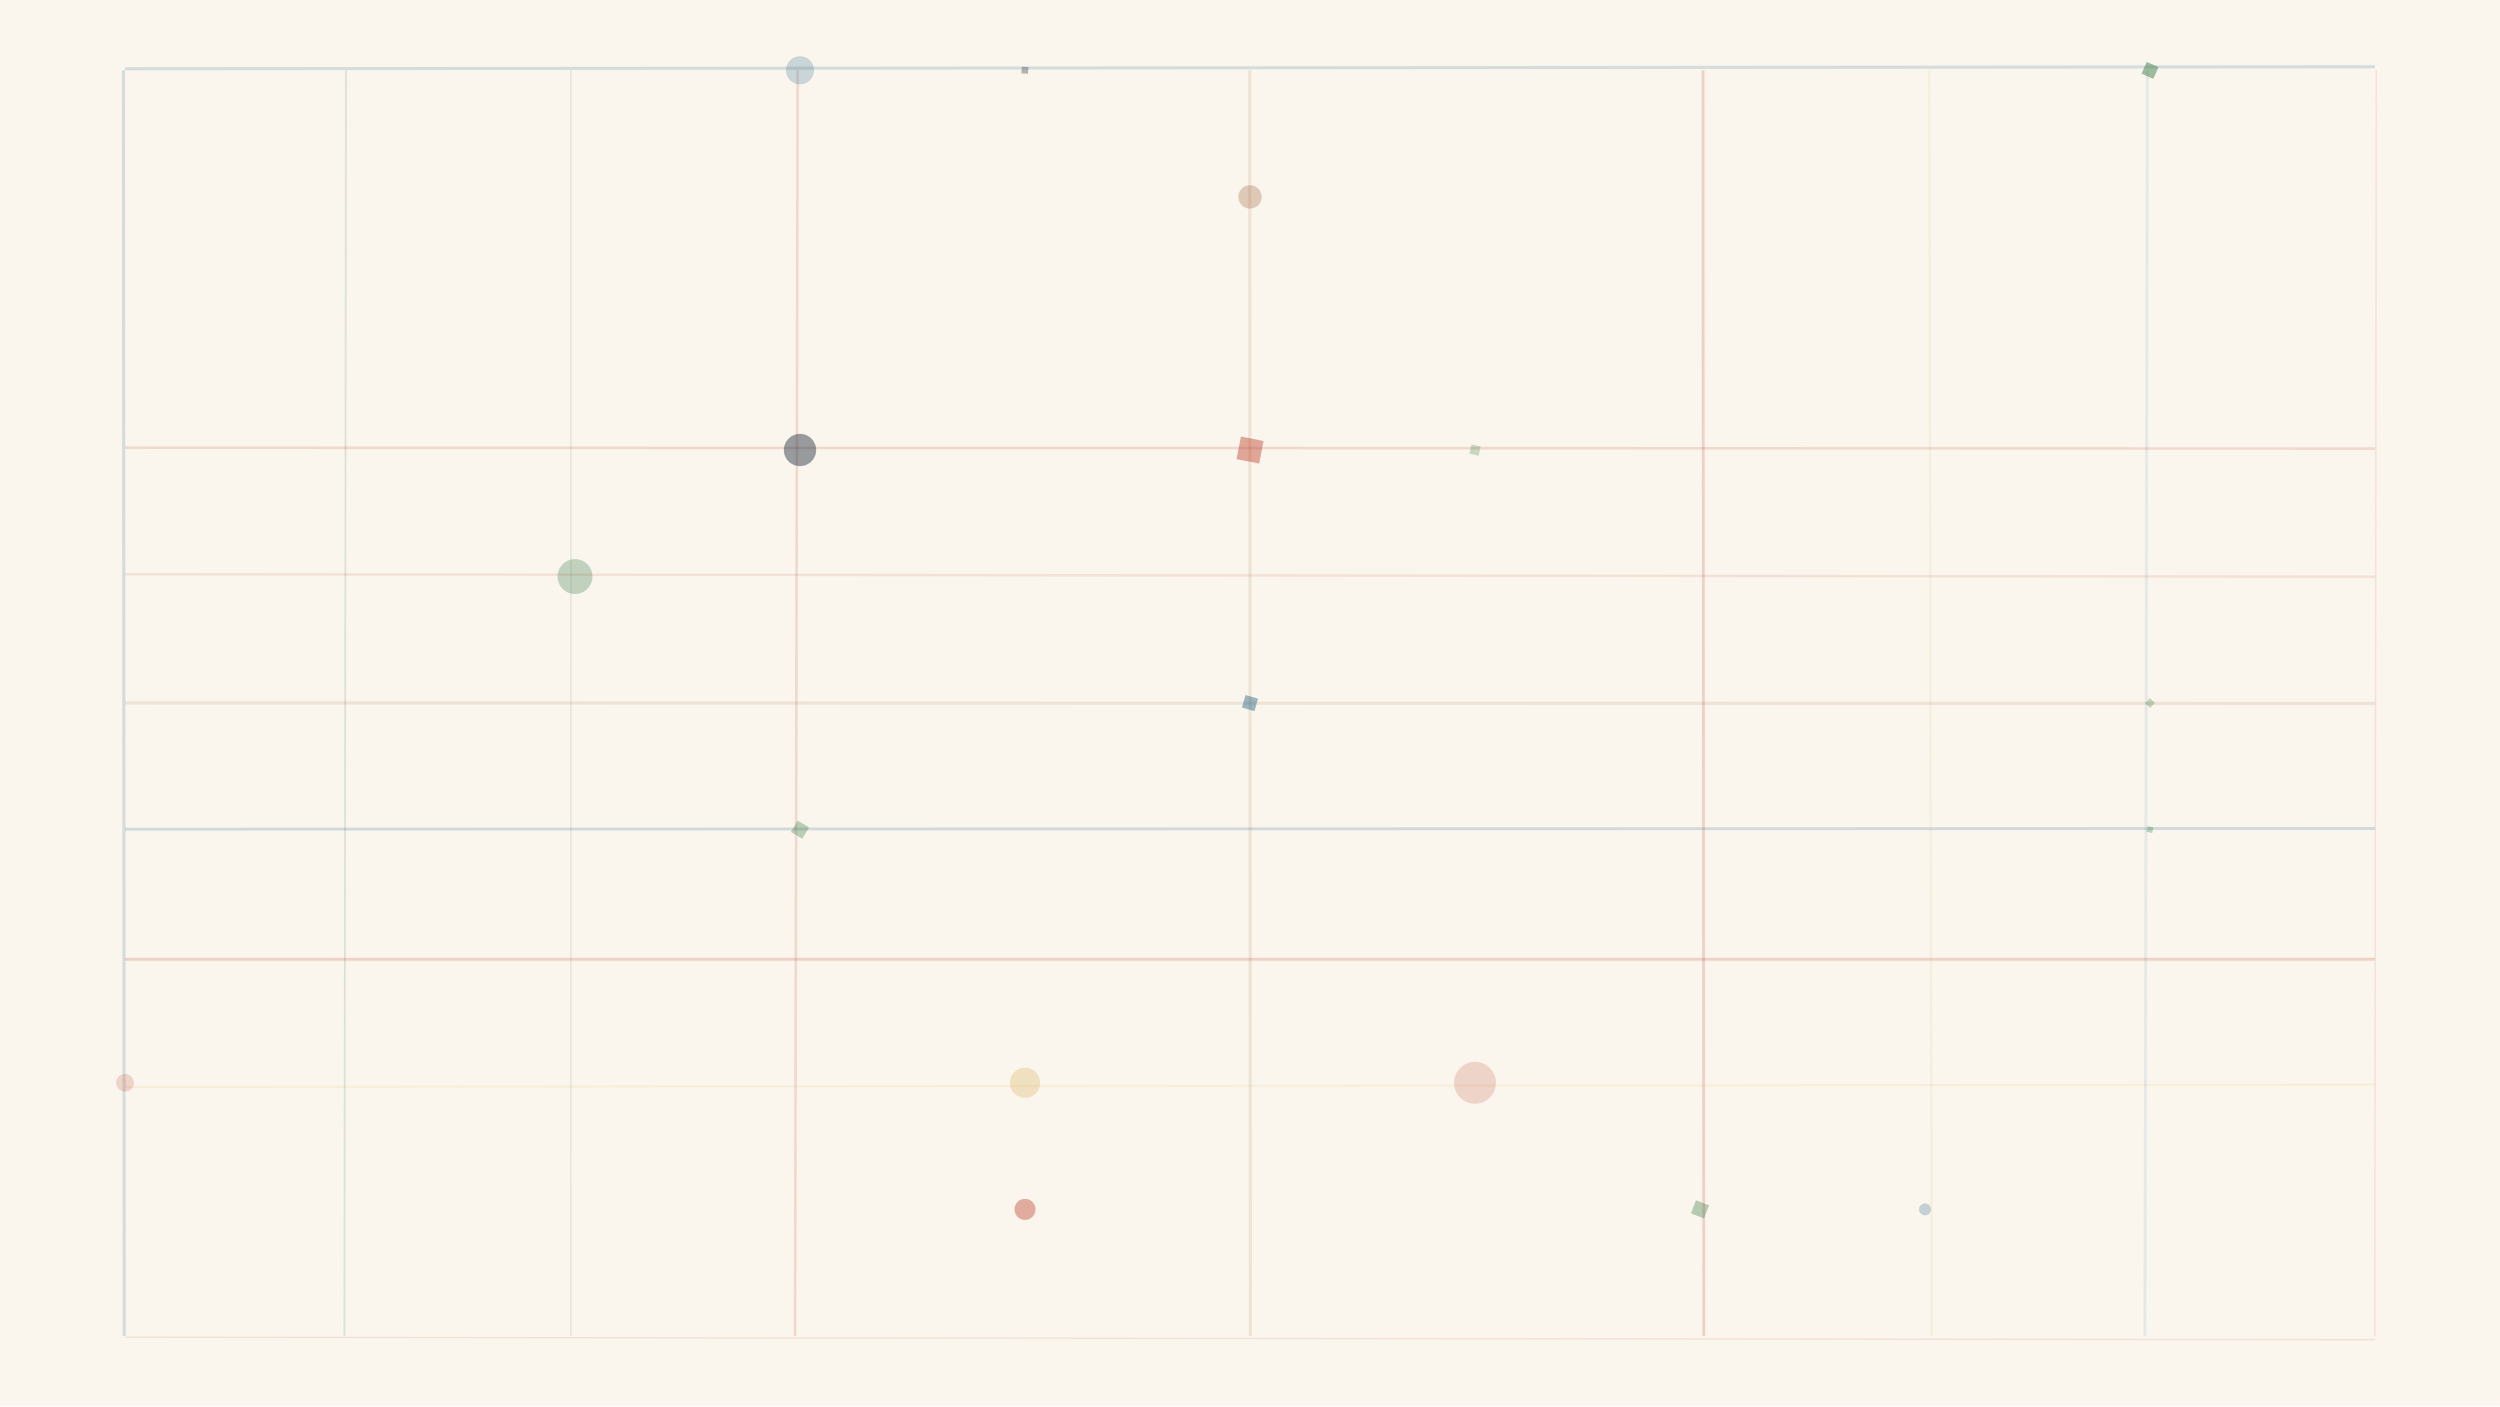
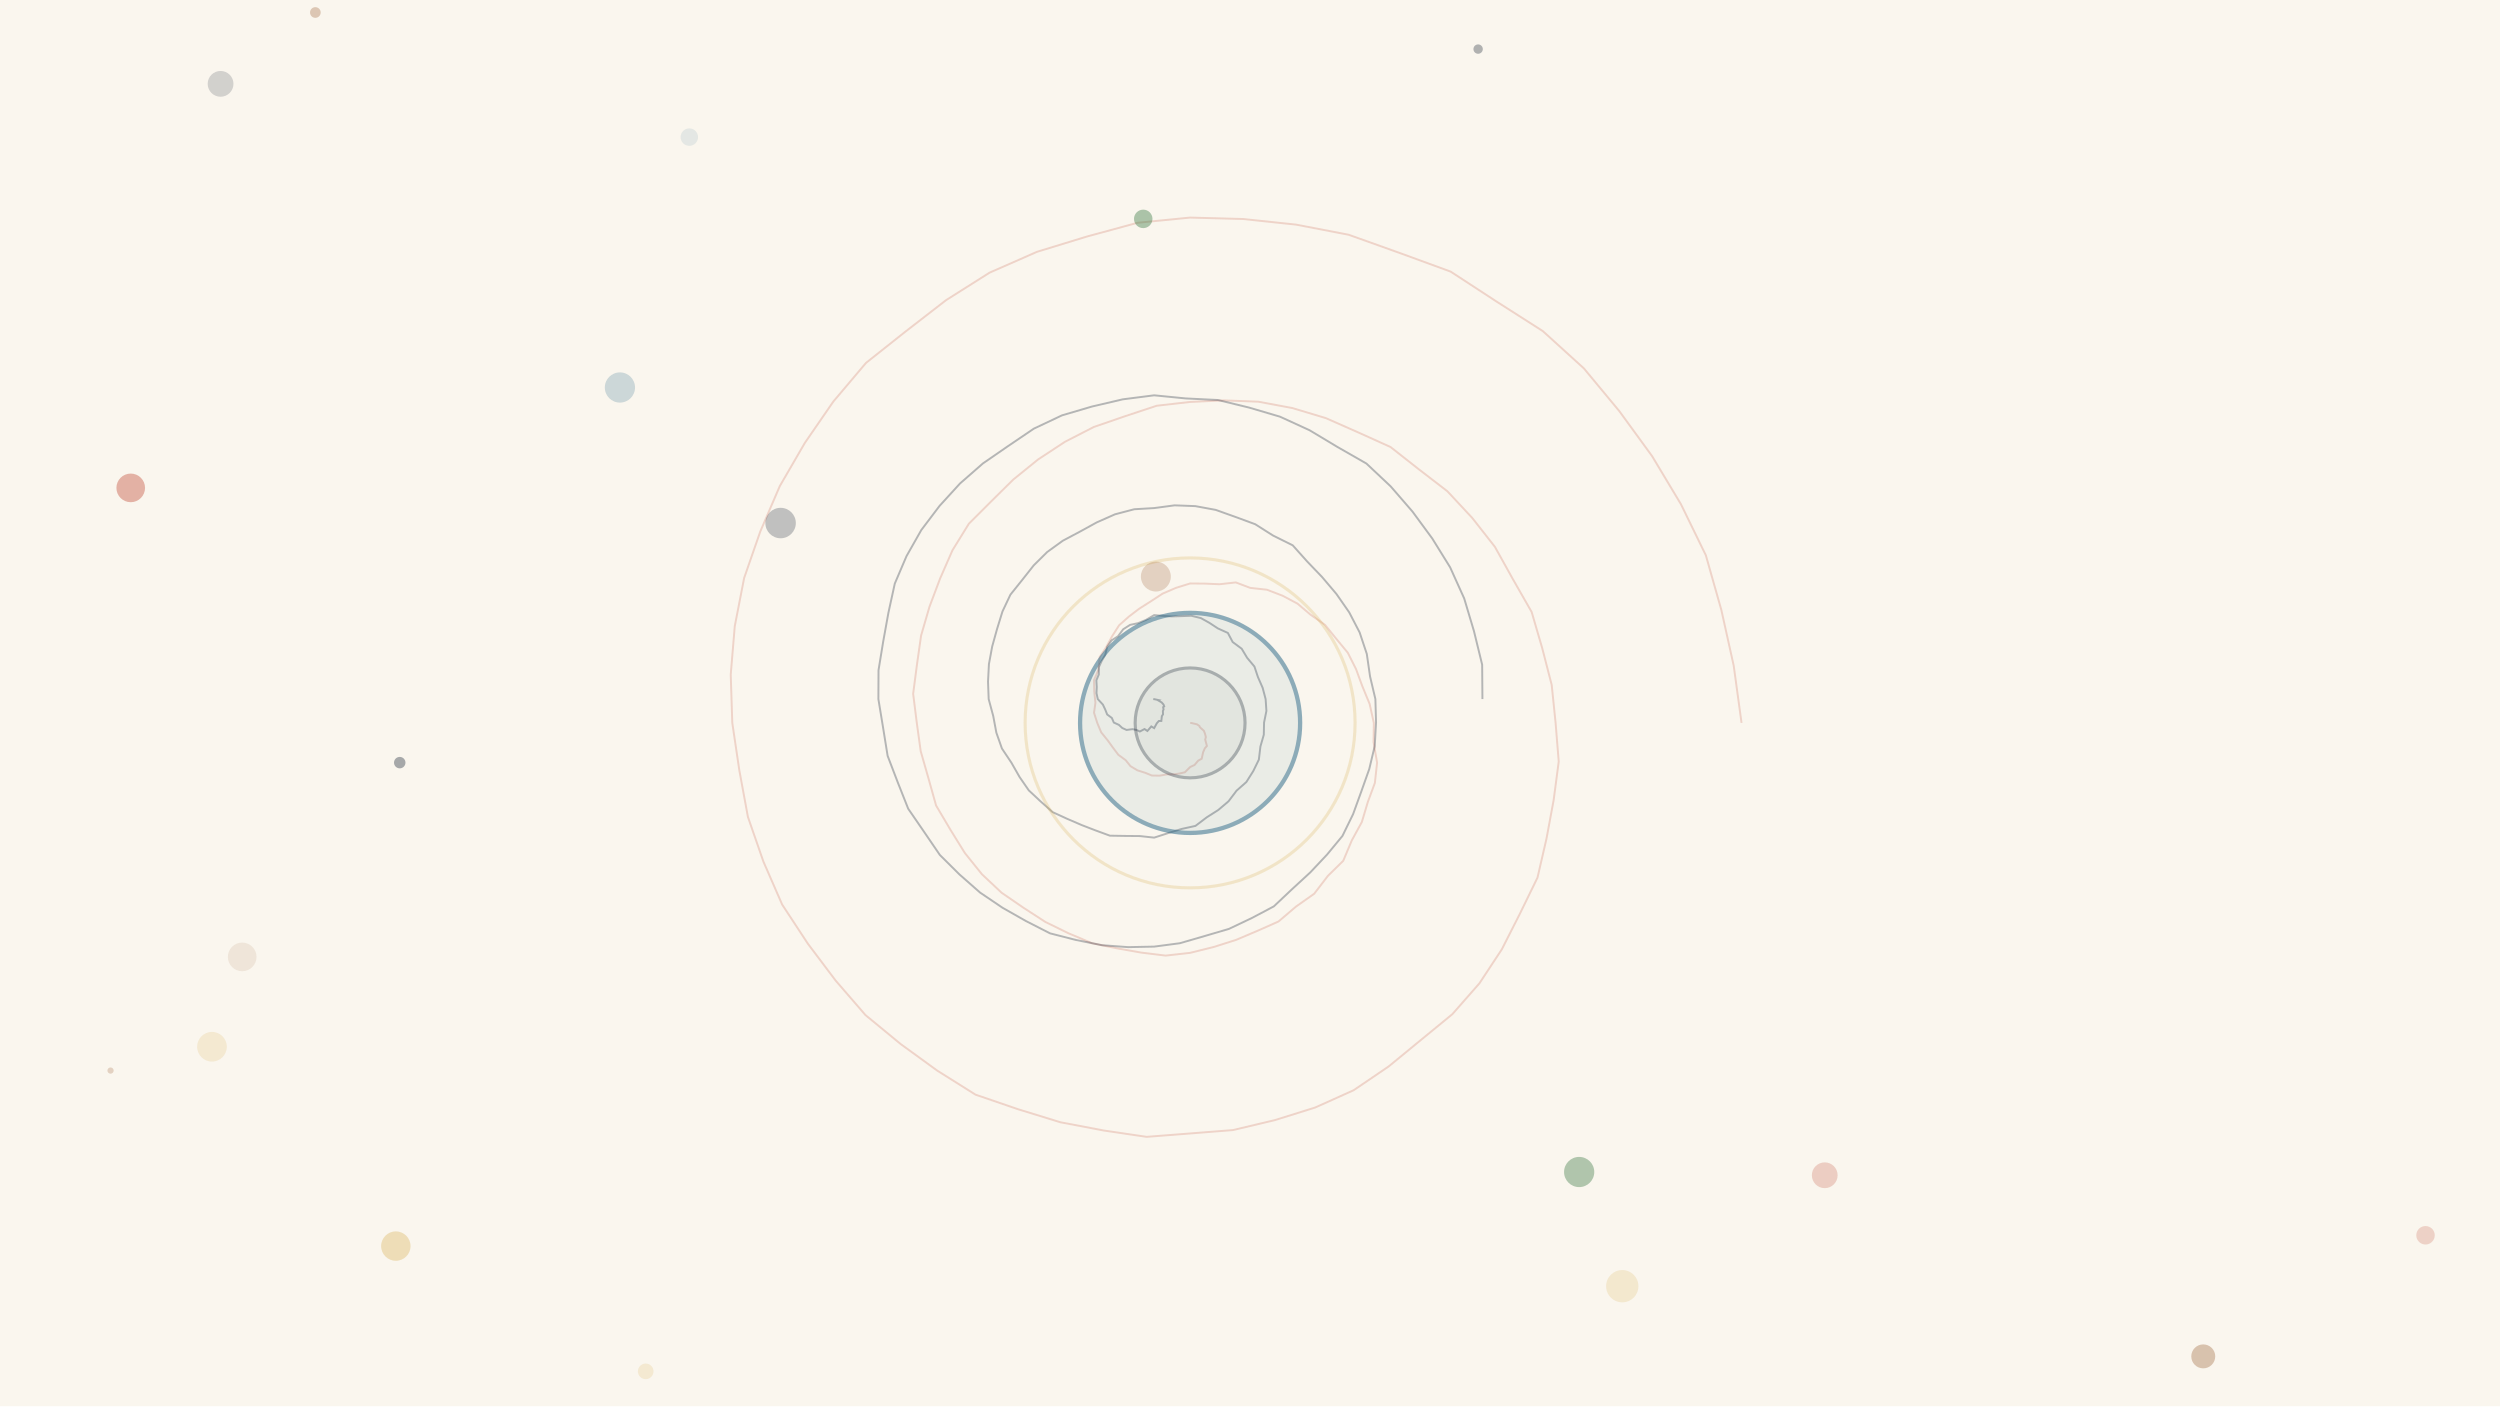
<svg xmlns="http://www.w3.org/2000/svg" viewBox="0 0 1920 1080" width="1920" height="1080">
  <rect width="1920" height="1080" fill="#FAF6EE" />
-   <line x1="96" y1="52.8" x2="1824" y2="51.3" stroke="#1B5E80" stroke-width="2.4" opacity="0.17" />
-   <line x1="94.8" y1="54" x2="95.4" y2="1026" stroke="#1B5E80" stroke-width="2.4" opacity="0.17" />
-   <line x1="265.7" y1="54" x2="264.5" y2="1026" stroke="#2B7038" stroke-width="1.4" opacity="0.15" />
-   <line x1="438.5" y1="54" x2="438.4" y2="1026" stroke="#2B7038" stroke-width="1.3" opacity="0.11" />
-   <line x1="96" y1="343.8" x2="1824" y2="344.5" stroke="#B7311A" stroke-width="2.0" opacity="0.15" />
-   <line x1="612.6" y1="54" x2="610.6" y2="1026" stroke="#B7311A" stroke-width="2.0" opacity="0.15" />
-   <line x1="96" y1="441.0" x2="1824" y2="442.9" stroke="#B7311A" stroke-width="1.9" opacity="0.11" />
-   <line x1="96" y1="539.8" x2="1824" y2="540.3" stroke="#8B4513" stroke-width="2.5" opacity="0.11" />
-   <line x1="959.8" y1="54" x2="960.3" y2="1026" stroke="#8B4513" stroke-width="2.5" opacity="0.11" />
-   <line x1="96" y1="636.8" x2="1824" y2="636.3" stroke="#1B5E80" stroke-width="2.2" opacity="0.19" />
-   <line x1="96" y1="736.7" x2="1824" y2="736.7" stroke="#B7311A" stroke-width="2.2" opacity="0.19" />
-   <line x1="1307.9" y1="54" x2="1308.5" y2="1026" stroke="#B7311A" stroke-width="2.2" opacity="0.19" />
-   <line x1="96" y1="834.8" x2="1824" y2="833.0" stroke="#D4A843" stroke-width="1.7" opacity="0.11" />
-   <line x1="1481.6" y1="54" x2="1483.6" y2="1026" stroke="#D4A843" stroke-width="1.7" opacity="0.11" />
-   <line x1="1649.2" y1="54" x2="1647.3" y2="1026" stroke="#1B5E80" stroke-width="2.2" opacity="0.09" />
-   <line x1="96" y1="1027.0" x2="1824" y2="1028.9" stroke="#B7311A" stroke-width="1.1" opacity="0.11" />
-   <line x1="1825.0" y1="54" x2="1823.8" y2="1026" stroke="#B7311A" stroke-width="1.1" opacity="0.11" />
-   <circle cx="96.0" cy="831.6" r="6.8" fill="#B7311A" opacity="0.18" />
-   <circle cx="441.6" cy="442.8" r="13.4" fill="#2B7038" opacity="0.27" />
-   <circle cx="614.4" cy="54.0" r="10.8" fill="#1B5E80" opacity="0.22" />
-   <circle cx="614.4" cy="345.6" r="12.4" fill="#0A1628" opacity="0.41" />
-   <rect x="609.3" y="632.1" width="10.2" height="10.2" fill="#2B7038" opacity="0.31" transform="rotate(31 614.4 637.2)" />
-   <rect x="784.6" y="51.4" width="5.1" height="5.1" fill="#0A1628" opacity="0.30" transform="rotate(5 787.2 54.0)" />
-   <circle cx="787.2" cy="831.6" r="11.6" fill="#D4A843" opacity="0.28" />
-   <circle cx="787.2" cy="928.8" r="8.1" fill="#B7311A" opacity="0.38" />
-   <circle cx="960.0" cy="151.2" r="9.0" fill="#8B4513" opacity="0.25" />
-   <rect x="951.2" y="336.8" width="17.7" height="17.7" fill="#B7311A" opacity="0.41" transform="rotate(11 960.0 345.6)" />
-   <rect x="955.0" y="535.0" width="10.0" height="10.0" fill="#1B5E80" opacity="0.43" transform="rotate(16 960.0 540.0)" />
-   <rect x="1129.2" y="342.0" width="7.3" height="7.3" fill="#2B7038" opacity="0.24" transform="rotate(13 1132.8 345.6)" />
-   <circle cx="1132.8" cy="831.6" r="16.1" fill="#B7311A" opacity="0.18" />
-   <rect x="1300.2" y="923.4" width="10.8" height="10.8" fill="#2B7038" opacity="0.33" transform="rotate(21 1305.6 928.8)" />
-   <circle cx="1478.4" cy="928.8" r="4.6" fill="#1B5E80" opacity="0.24" />
-   <rect x="1646.3" y="49.1" width="9.9" height="9.9" fill="#2B7038" opacity="0.44" transform="rotate(24 1651.2 54.0)" />
-   <rect x="1648.5" y="537.3" width="5.3" height="5.3" fill="#2B7038" opacity="0.28" transform="rotate(43 1651.2 540.0)" />
-   <rect x="1648.9" y="634.9" width="4.5" height="4.5" fill="#2B7038" opacity="0.29" transform="rotate(13 1651.2 637.2)" />
+   <polyline points="914.1,555.2 915.2,555.3 919.3,556.3 921.1,557.5 921.5,558.5 924.6,561.3 925.4,563.4 926.1,566.1 925.6,568.0 926.9,572.9 925.3,574.7 924.0,577.7 922.9,582.7 920.2,584.2 917.4,587.5 914.0,589.1 910.0,593.1 905.7,594.1 901.2,594.7 896.4,594.7 890.6,595.7 884.6,595.6 879.5,593.5 873.5,591.6 868.2,588.4 864.5,583.8 858.9,579.7 854.9,574.4 850.7,568.6 845.7,562.4 842.7,555.2 840.2,547.4 841.3,539.7 840.4,531.3 840.2,522.3 843.6,514.5 844.5,504.7 849.5,497.1 854.1,488.6 859.5,480.2 866.9,473.6 874.9,467.5 883.7,461.9 892.9,455.9 903.1,451.5 914.0,448.1 925.2,448.2 936.6,448.7 949.1,447.3 960.2,451.5 973.0,452.9 985.0,457.5 996.5,463.6 1006.4,472.0 1017.6,479.9 1026.1,490.4 1035.1,501.3 1041.4,513.8 1046.3,527.1 1051.9,540.7 1055.1,555.2 1054.9,570.0 1057.6,585.7 1055.9,601.3 1050.5,615.9 1045.9,631.3 1038.2,645.4 1031.6,661.1 1019.8,672.7 1009.3,686.4 995.4,696.2 981.9,707.7 965.9,714.8 949.4,721.8 932.1,727.3 914.0,731.8 895.2,733.9 876.5,731.6 857.7,728.3 838.7,724.4 820.7,716.8 802.9,708.1 786.1,697.2 769.2,685.6 754.1,671.4 741.0,655.1 729.9,637.2 718.9,618.6 713.1,597.9 707.1,576.9 704.1,555.2 701.3,532.8 704.2,510.6 707.4,488.1 713.8,466.1 722.0,444.3 731.5,422.6 744.1,402.2 761.0,385.3 778.2,368.3 797.2,352.9 817.9,339.3 840.1,327.9 863.9,319.7 888.4,311.6 914.0,308.7 940.0,307.5 966.4,308.5 992.6,313.4 1018.2,321.1 1042.9,332.0 1067.9,343.3 1089.5,360.3 1111.6,377.3 1130.7,397.8 1148.1,420.0 1161.9,444.8 1176.3,470.0 1184.4,497.7 1191.7,526.0 1194.7,555.2 1197.1,584.9 1193.2,614.5 1187.7,644.1 1180.8,674.0 1167.4,701.5 1153.4,729.1 1136.2,755.2 1115.4,778.9 1091.0,798.9 1066.4,819.1 1039.6,837.3 1010.0,850.6 978.9,860.3 946.9,867.9 914.0,870.5 880.6,873.1 847.5,868.2 814.4,861.9 781.9,851.9 749.2,840.7 719.9,822.3 691.8,801.9 664.7,779.6 641.7,753.0 620.4,724.7 600.7,694.7 586.3,661.7 574.4,627.4 567.8,591.6 562.4,555.2 561.2,518.1 564.3,480.9 571.5,443.9 583.9,408.2 598.9,373.3 618.1,340.2 640.0,308.4 665.1,278.7 695.6,254.5 726.6,230.5 760.0,209.4 796.4,193.4 834.6,181.7 873.6,171.1 914.0,167.1 954.7,168.2 995.3,172.5 1035.8,180.3 1074.7,194.2 1114.1,208.6 1149.2,231.5 1184.9,254.3 1216.4,282.9 1243.6,315.7 1268.8,350.3 1291.0,387.3 1310.1,426.5 1322.0,468.5 1331.5,511.3 1337.5,555.2" fill="none" stroke="#B7311A" stroke-width="1.5" opacity="0.18" />
+   <polyline points="885.7,536.9 886.7,537.0 889.9,537.7 889.5,537.9 892.2,539.5 893.6,541.1 894.1,542.5 893.3,543.1 893.6,544.9 893.1,546.0 893.2,548.6 892.3,550.0 891.9,553.7 890.0,553.7 888.4,555.5 886.4,559.2 884.2,557.9 881.2,561.4 879.0,559.9 875.4,561.8 872.8,560.6 869.7,560.0 865.2,560.6 861.9,559.1 859.3,556.7 855.4,554.9 853.9,551.4 850.3,548.7 848.8,544.9 847.0,541.1 843.1,536.9 842.1,532.3 842.3,527.6 842.0,522.5 843.9,518.0 843.9,512.4 846.1,507.6 848.8,503.0 850.3,496.8 853.7,491.8 858.6,488.7 862.6,483.3 867.9,479.9 874.0,478.6 880.1,476.1 886.4,472.4 893.2,473.0 899.9,473.4 907.1,473.2 914.9,472.9 922.3,474.7 928.9,478.4 935.3,482.6 943.0,486.1 946.7,493.1 953.6,498.2 957.8,505.2 963.4,511.9 966.1,520.0 969.7,528.2 972.0,536.9 972.6,546.0 970.8,554.9 970.6,564.3 968.0,573.3 966.8,583.4 962.5,592.2 957.2,600.6 949.7,607.2 943.5,615.4 935.6,622.1 926.8,627.7 918.1,634.3 907.6,636.6 897.2,639.8 886.4,643.3 875.4,642.1 864.1,642.0 852.4,641.8 841.5,637.8 830.6,633.6 819.7,628.9 808.4,623.7 799.2,615.5 790.1,607.0 783.0,596.7 776.8,585.8 769.5,574.9 765.2,562.7 762.8,549.9 759.3,536.9 758.8,523.5 759.5,510.0 762.0,496.5 765.7,483.2 769.9,469.6 776.0,456.7 784.9,445.6 793.9,434.2 804.3,423.9 816.2,415.3 829.2,408.4 842.3,401.2 856.3,395.0 871.1,391.1 886.4,390.2 902.1,388.1 918.0,388.7 933.7,391.6 948.8,397.0 964.0,402.6 977.7,411.3 992.8,418.8 1003.9,431.2 1015.4,443.2 1026.4,456.2 1036.2,470.3 1044.2,485.7 1049.7,502.2 1052.2,519.5 1056.3,536.9 1056.8,554.8 1055.8,572.9 1051.6,590.6 1045.5,607.8 1039.2,625.2 1031.0,642.0 1019.1,656.4 1006.3,670.0 992.4,682.8 978.3,696.1 961.3,705.1 943.8,713.4 925.1,718.9 906.1,724.4 886.4,727.0 866.4,727.4 846.3,725.9 826.3,721.9 806.4,716.8 788.0,707.4 770.0,697.2 752.7,685.5 736.9,671.6 721.8,656.6 709.8,639.0 697.5,621.1 689.5,600.9 681.7,580.5 678.2,558.8 674.6,536.9 674.7,514.7 678.3,492.7 682.3,470.6 687.2,448.2 696.2,427.1 707.6,407.0 721.6,388.5 737.3,371.3 754.9,355.9 774.2,342.6 794.0,329.2 815.6,319.0 838.7,312.2 862.2,306.7 886.4,303.6 910.7,306.0 935.3,307.2 959.2,313.0 983.0,320.0 1005.7,330.4 1027.2,343.3 1049.4,356.0 1068.0,373.5 1084.8,392.9 1100.0,413.6 1113.7,435.7 1124.5,459.6 1132.0,484.7 1138.3,510.5 1138.5,536.9" fill="none" stroke="#0A1628" stroke-width="1.5" opacity="0.29" />
+   <circle cx="913.999" cy="555.185" r="126.7" fill="none" fill-opacity="0.00" stroke="#D4A843" stroke-width="2.4" opacity="0.23" />
+   <circle cx="913.999" cy="555.185" r="84.5" fill="#1B5E80" fill-opacity="0.14" stroke="#1B5E80" stroke-width="3.3" opacity="0.49" />
+   <circle cx="913.999" cy="555.185" r="42.2" fill="#0A1628" fill-opacity="0.12" stroke="#0A1628" stroke-width="2.4" opacity="0.30" />
+   <circle cx="186.0" cy="734.9" r="11.0" fill="#8B4513" opacity="0.10" />
+   <circle cx="1862.8" cy="948.7" r="7.1" fill="#B7311A" opacity="0.19" />
+   <circle cx="1692.1" cy="1041.7" r="9.2" fill="#8B4513" opacity="0.30" />
+   <circle cx="599.5" cy="401.7" r="11.7" fill="#0A1628" opacity="0.24" />
+   <circle cx="1401.4" cy="902.6" r="9.9" fill="#B7311A" opacity="0.21" />
+   <circle cx="529.4" cy="105.3" r="6.7" fill="#1B5E80" opacity="0.10" />
+   <circle cx="84.9" cy="822.2" r="2.4" fill="#8B4513" opacity="0.21" />
+   <circle cx="304.0" cy="957.0" r="11.3" fill="#D4A843" opacity="0.32" />
+   <circle cx="878.0" cy="168.1" r="7.1" fill="#2B7038" opacity="0.38" />
+   <circle cx="307.0" cy="585.7" r="4.4" fill="#0A1628" opacity="0.35" />
+   <circle cx="476.1" cy="297.6" r="11.6" fill="#1B5E80" opacity="0.21" />
+   <circle cx="162.8" cy="803.9" r="11.4" fill="#D4A843" opacity="0.17" />
+   <circle cx="1212.8" cy="900.1" r="11.6" fill="#2B7038" opacity="0.36" />
+   <circle cx="495.9" cy="1053.2" r="6.0" fill="#D4A843" opacity="0.17" />
+   <circle cx="1245.9" cy="987.8" r="12.4" fill="#D4A843" opacity="0.19" />
+   <circle cx="242.2" cy="9.6" r="4.1" fill="#8B4513" opacity="0.27" />
+   <circle cx="887.7" cy="442.8" r="11.5" fill="#8B4513" opacity="0.21" />
+   <circle cx="169.4" cy="64.4" r="9.9" fill="#0A1628" opacity="0.17" />
+   <circle cx="1135.2" cy="37.7" r="3.6" fill="#0A1628" opacity="0.31" />
+   <circle cx="100.4" cy="374.7" r="11.0" fill="#B7311A" opacity="0.35" />
</svg>
